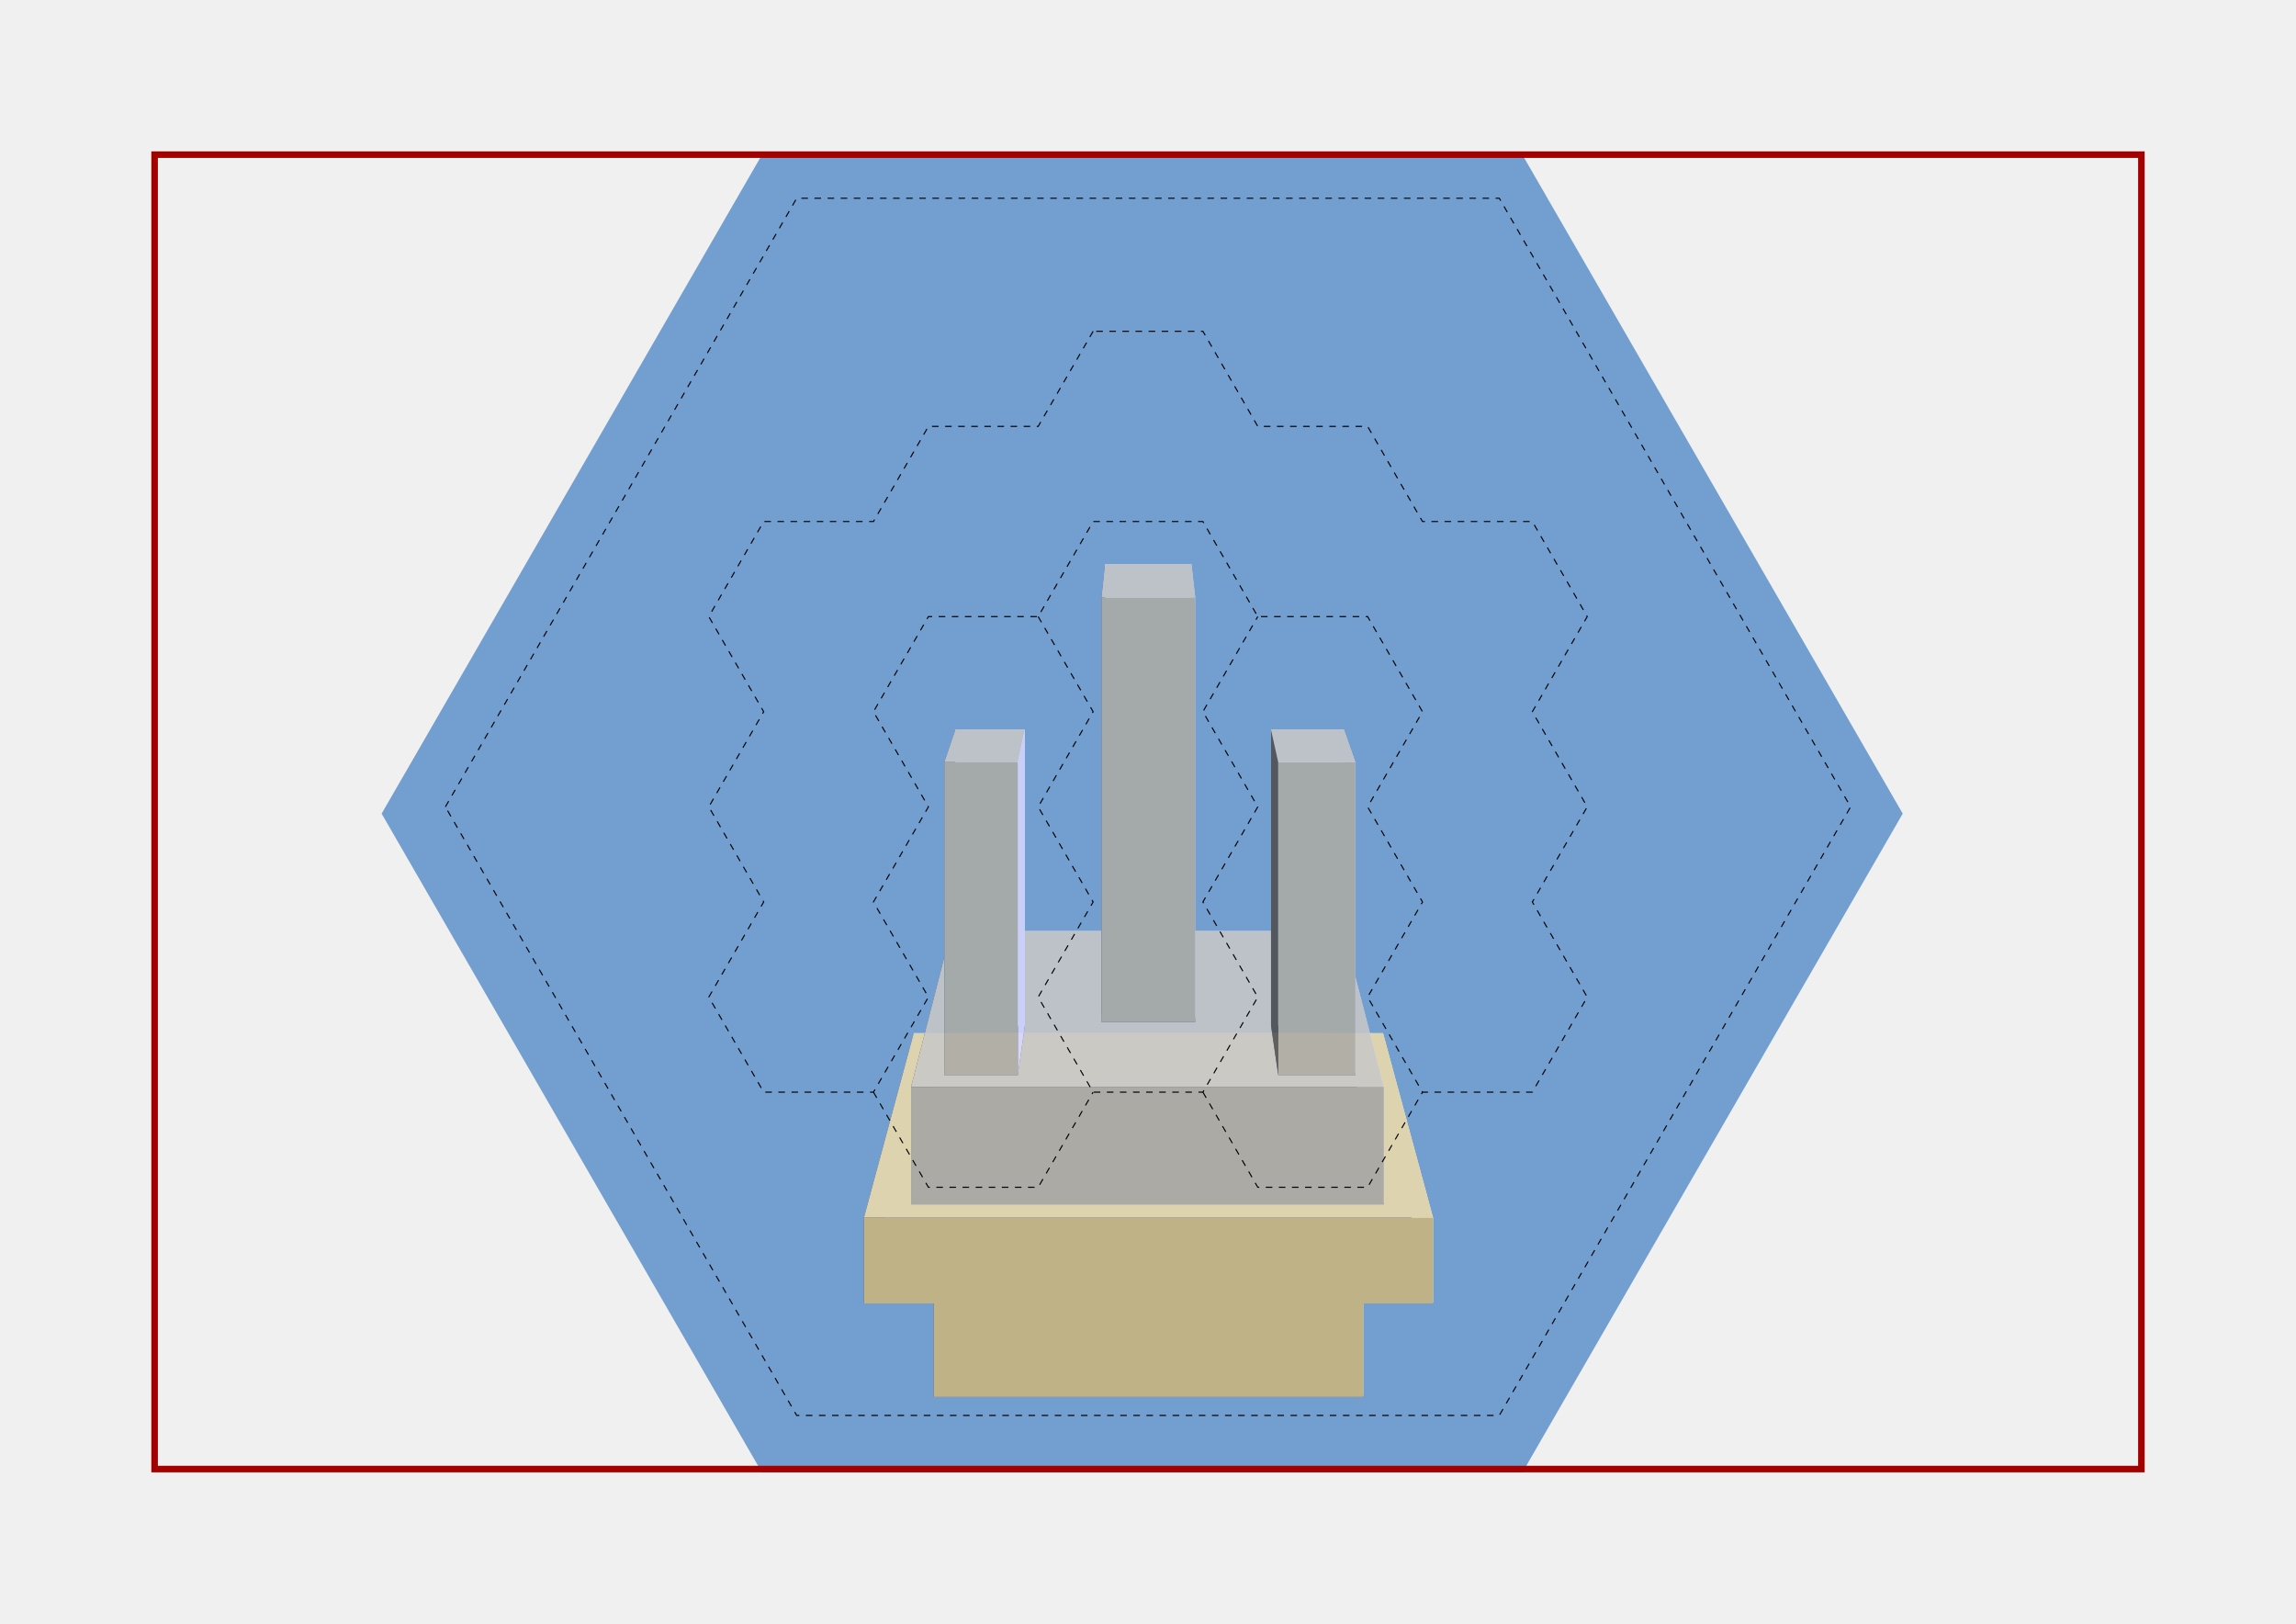
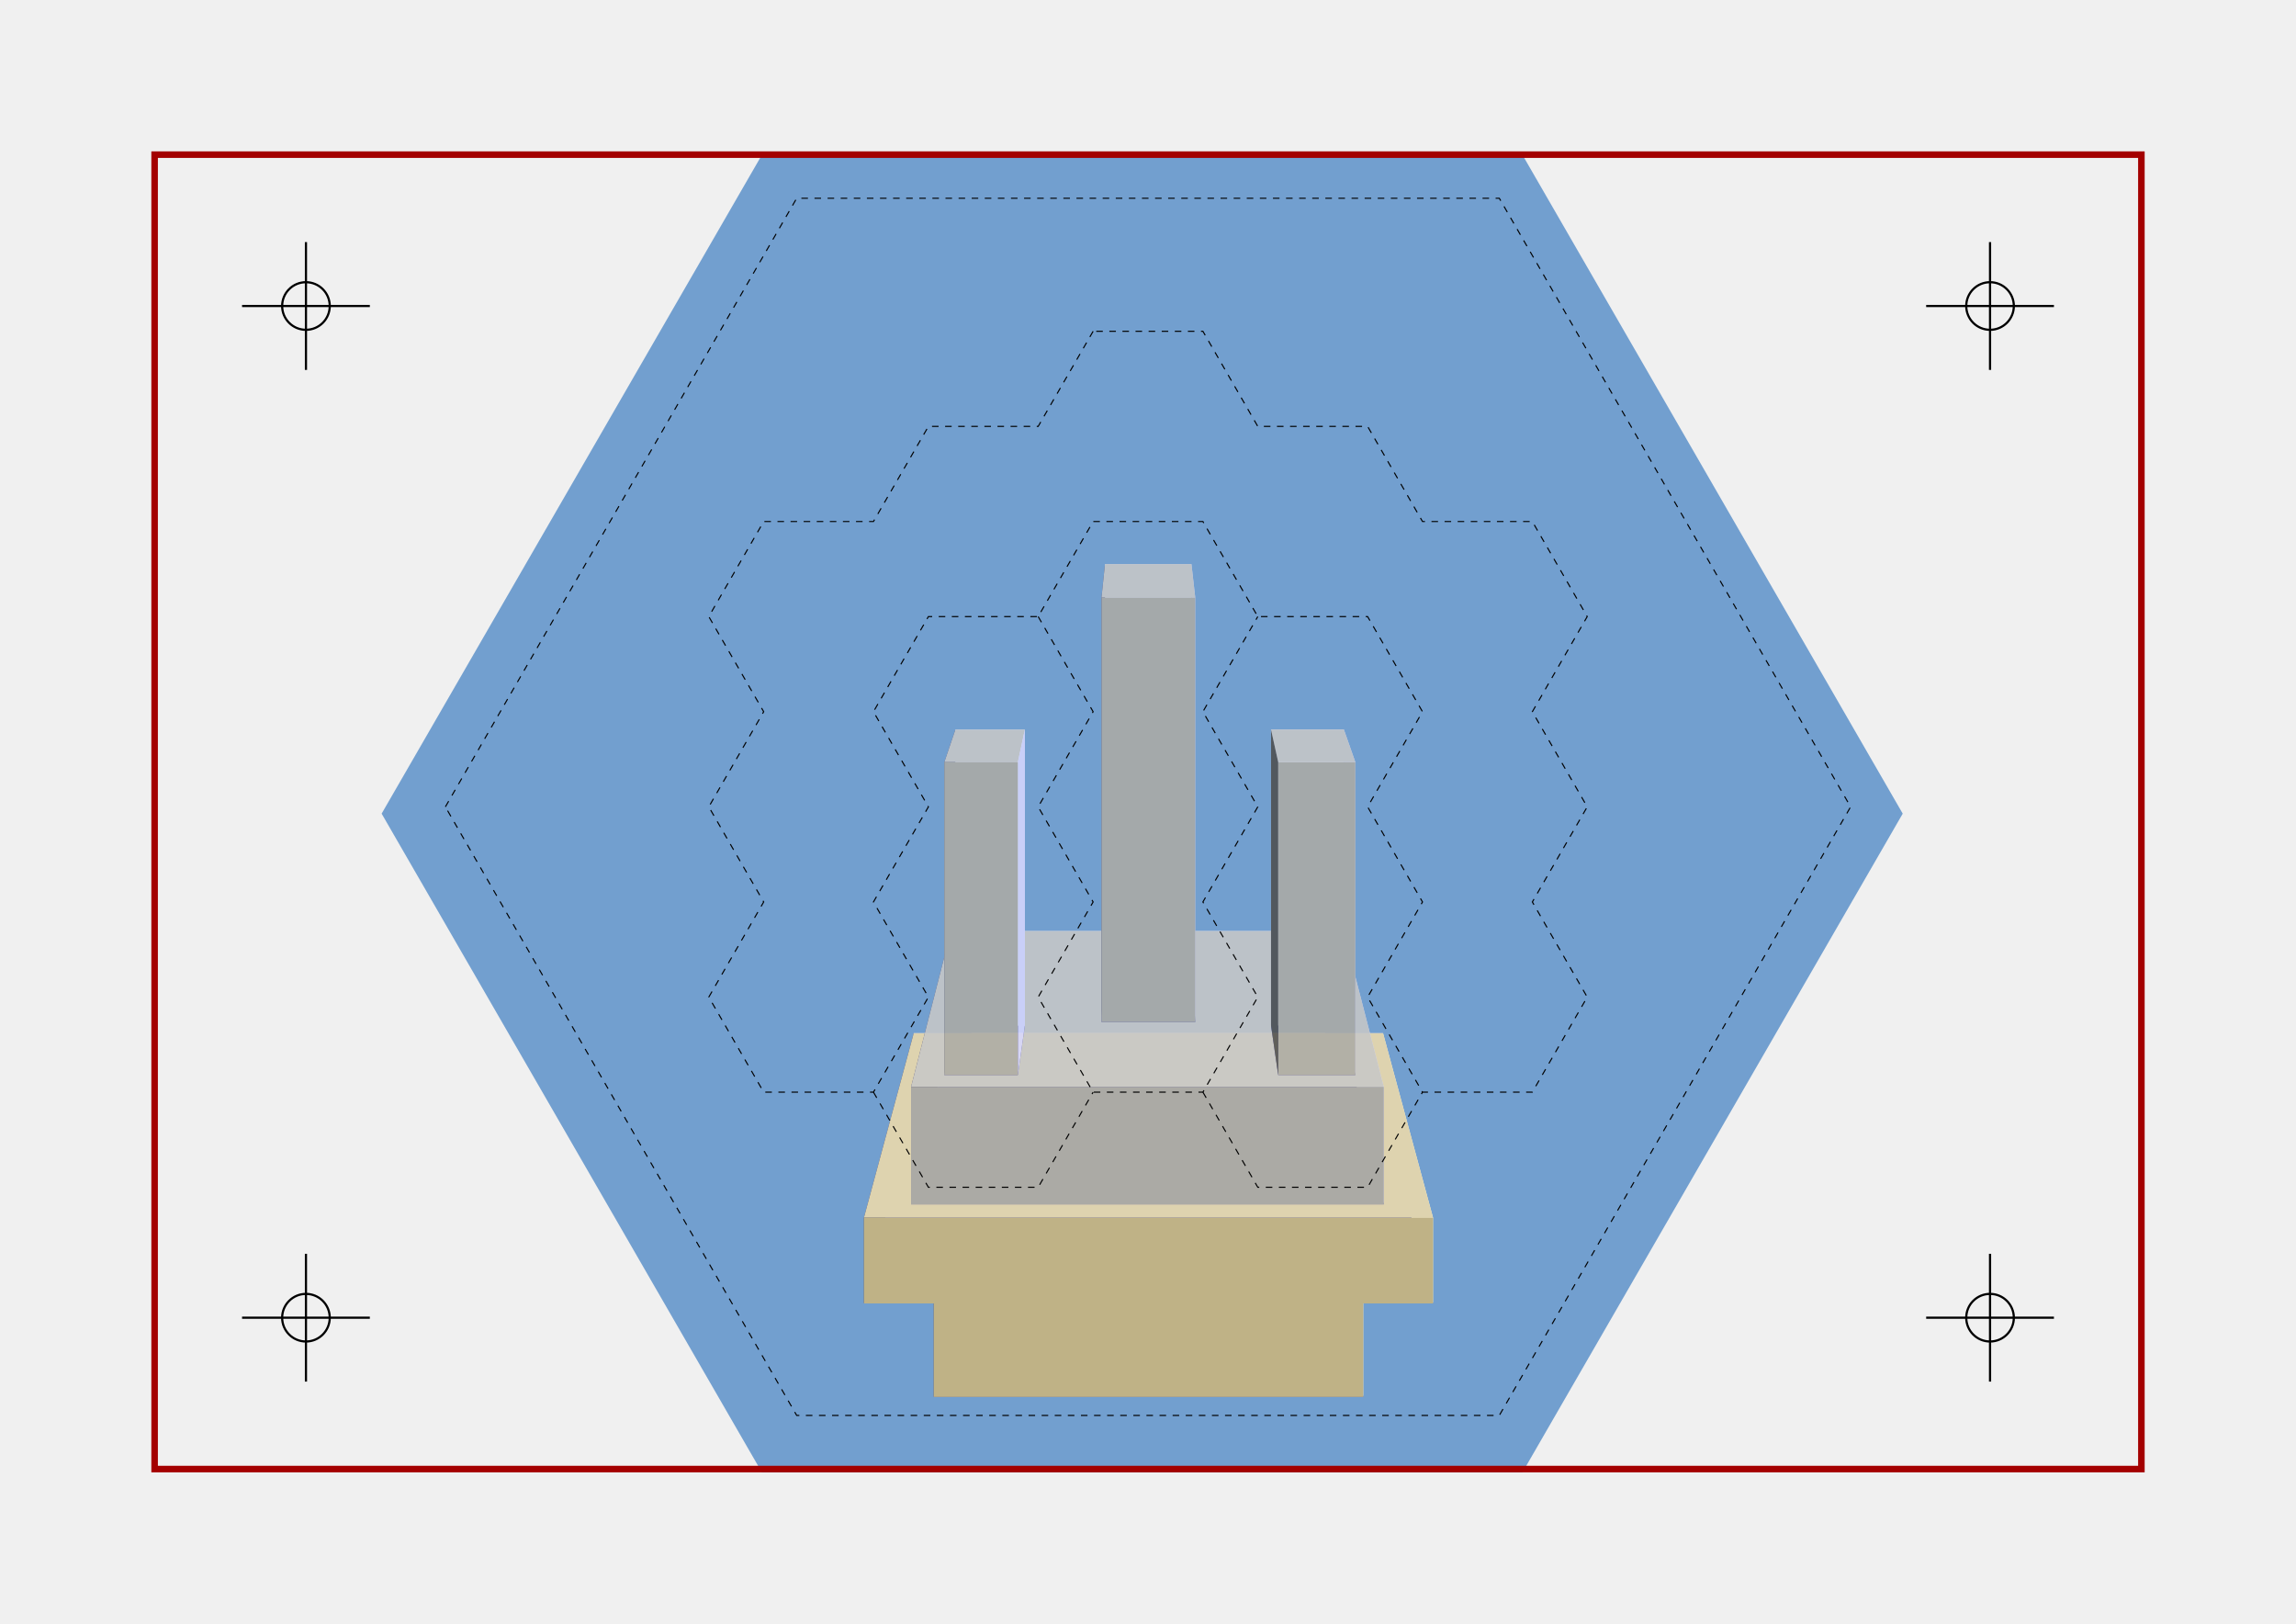
<svg xmlns="http://www.w3.org/2000/svg" width="1052.362" height="744.094" id="svg24672" version="1.1">
  <defs id="defs24674">
    </defs>
  <g id="layer1" style="display:inline" transform="translate(0,-308.2677)">
    <polygon points="403.051,429.603 434.055,483.304 403.051,537.004 341.043,537.004 310.039,483.304 341.043,429.603 " style="fill:#729fcf;fill-opacity:1;stroke:none;display:inline" id="polygon28280" transform="matrix(5.621766,0,0,5.621766,-1568.05,-2035.888)" />
  </g>
  <g id="layer9" style="display:inline" />
  <g id="layer8" style="display:inline">
    <g id="g8904" style="color:#000000;fill:#e9b96e;fill-opacity:1;fill-rule:nonzero;stroke:none;stroke-width:1;marker:none;visibility:visible;display:inline;overflow:visible;enable-background:accumulate">
      <path d="m 445.185,541.221 162.342,0 0,-67.74 -162.342,0 z" style="fill:#e9e9ff;fill-rule:evenodd;stroke:none" id="path8906" />
      <path d="m 427.965,640.185 196.87,0 -17.307,-98.965 -162.342,0 z" style="fill:#4d4d9f;fill-rule:evenodd;stroke:none" id="path8908" />
      <path d="m 427.965,640.185 0,-82.147 17.221,-84.557 0,67.74 z" style="fill:#353564;fill-rule:evenodd;stroke:none" id="path8910" />
      <path d="m 624.834,640.185 0,-82.147 -17.307,-84.557 0,67.74 z" style="fill:#fff6d7;fill-opacity:1;fill-rule:evenodd;stroke:none" id="path8912" />
      <path d="m 427.965,558.038 196.87,0 -17.307,-84.557 -162.342,0 z" style="fill:#ded3af;fill-opacity:1;fill-rule:evenodd;stroke:none" id="path8914" />
      <path d="m 427.965,640.185 196.87,0 0,-82.147 -196.87,0 z" style="fill:#bfb286;fill-opacity:1;fill-rule:evenodd;stroke:none" id="path8916" />
    </g>
    <g style="color:#000000;fill:#e9b96e;fill-opacity:1;fill-rule:nonzero;stroke:none;stroke-width:1;marker:none;visibility:visible;display:inline;overflow:visible;enable-background:accumulate" id="g8012">
      <path id="path8014" style="fill:#e9e9ff;fill-rule:evenodd;stroke:none" d="m 418.799,505.883 215.114,0 0,-32.402 -215.114,0 z" />
      <path id="path8016" style="fill:#4d4d9f;fill-rule:evenodd;stroke:none" d="m 395.967,597.331 260.865,0 -22.919,-91.449 -215.114,0 z" />
      <path id="path8018" style="fill:#353564;fill-rule:evenodd;stroke:none" d="m 395.967,597.331 0,-39.293 22.832,-84.557 0,32.402 z" />
      <path id="path8020" style="fill:#fff6d7;fill-opacity:1;fill-rule:evenodd;stroke:none" d="m 656.832,597.331 0,-39.293 -22.919,-84.557 0,32.402 z" />
      <path id="path8022" style="fill:#ded3af;fill-opacity:1;fill-rule:evenodd;stroke:none" d="m 395.967,558.038 260.865,0 -22.919,-84.557 -215.114,0 z" />
      <path id="path8024" style="fill:#bfb286;fill-opacity:1;fill-rule:evenodd;stroke:none" d="m 395.967,597.331 260.865,0 0,-39.293 -260.865,0 z" />
    </g>
  </g>
  <g id="layer7" style="opacity:0.862;display:inline">
    <g id="g7958" style="color:#000000;fill:#e9b96e;fill-opacity:1;fill-rule:nonzero;stroke:none;stroke-width:3;marker:none;visibility:visible;display:inline;overflow:visible;enable-background:accumulate">
      <path d="m 435.86,471.383 179.954,0 0,-44.722 -179.954,0 z" style="fill:#e9e9ff;fill-rule:evenodd;stroke:none" id="path7960" />
      <path d="m 417.587,551.909 216.662,0 -18.435,-80.526 -179.954,0 z" style="fill:#4d4d9f;fill-rule:evenodd;stroke:none" id="path7962" />
      <path d="m 417.587,551.909 0,-53.845 18.273,-71.404 0,44.722 z" style="fill:#353564;fill-rule:evenodd;stroke:none" id="path7964" />
      <path d="m 634.249,551.909 0,-53.845 -18.435,-71.404 0,44.722 z" style="fill:#d7d7ff;fill-rule:evenodd;stroke:none" id="path7966" />
      <path d="m 417.587,498.064 216.662,0 -18.435,-71.404 -179.954,0 z" style="fill:#c7c7c7;fill-opacity:1;fill-rule:evenodd;stroke:none" id="path7968" />
      <path d="m 417.587,551.909 216.662,0 0,-53.845 -216.662,0 z" style="fill:#a3a3a3;fill-opacity:1;fill-rule:evenodd;stroke:none" id="path7970" />
    </g>
    <g style="color:#000000;fill:#e9b96e;fill-opacity:1;fill-rule:nonzero;stroke:none;stroke-width:3;marker:none;visibility:visible;display:inline;overflow:visible;enable-background:accumulate" id="g7684">
      <path id="path7690" style="fill:#e9e9ff;fill-rule:evenodd;stroke:none" d="m 506.458,437.898 39.634,0 0,-179.382 -39.634,0 z" />
      <path id="path7686" style="fill:#4d4d9f;fill-rule:evenodd;stroke:none" d="m 504.86,468.367 42.97,0 -1.738,-30.469 -39.634,0 z" />
      <path id="path7688" style="fill:#353564;fill-rule:evenodd;stroke:none" d="m 504.86,468.367 0,-194.481 1.598,-15.37 0,179.382 z" />
      <path id="path7694" style="fill:#d7d7ff;fill-rule:evenodd;stroke:none" d="m 547.83,468.367 0,-194.481 -1.738,-15.37 0,179.382 z" />
      <path id="path7692" style="fill:#c7c7c7;fill-opacity:1;fill-rule:evenodd;stroke:none" d="m 504.86,273.886 42.97,0 -1.738,-15.37 -39.634,0 z" />
      <path id="path7696" style="fill:#abaaa5;fill-opacity:1;fill-rule:evenodd;stroke:none" d="m 504.86,468.367 42.97,0 0,-194.481 -42.97,0 z" />
    </g>
    <g style="color:#000000;fill:#e9b96e;fill-opacity:1;fill-rule:nonzero;stroke:none;stroke-width:3;marker:none;visibility:visible;display:inline;overflow:visible;enable-background:accumulate" id="g7746">
      <path id="path7748" style="fill:#4d4d9f;fill-rule:evenodd;stroke:none" d="m 432.825,492.686 33.702,0 3.214,-22.711 -31.864,0 z" />
      <path id="path7750" style="fill:#353564;fill-rule:evenodd;stroke:none" d="m 432.825,492.686 0,-143.417 5.052,-14.888 0,135.594 z" />
      <path id="path7752" style="fill:#e9e9ff;fill-rule:evenodd;stroke:none" d="m 437.877,469.975 31.864,0 0,-135.594 -31.864,0 z" />
      <path id="path7754" style="fill:#c7c7c7;fill-opacity:1;fill-rule:evenodd;stroke:none" d="m 432.825,349.268 33.702,0 3.214,-14.888 -31.864,0 z" />
      <path id="path7756" style="fill:#d7d7ff;fill-rule:evenodd;stroke:none" d="m 466.527,492.686 0,-143.417 3.214,-14.888 0,135.594 z" />
      <path id="path7758" style="fill:#abaaa5;fill-opacity:1;fill-rule:evenodd;stroke:none" d="m 432.825,492.686 33.702,0 0,-143.417 -33.702,0 z" />
    </g>
    <g id="g7762" style="color:#000000;fill:#e9b96e;fill-opacity:1;fill-rule:nonzero;stroke:none;stroke-width:3;marker:none;visibility:visible;display:inline;overflow:visible;enable-background:accumulate">
      <path d="m 621.212,492.686 0,-143.417 -5.247,-14.951 0,135.561 z" style="fill:#d7d7ff;fill-rule:evenodd;stroke:none" id="path7772" />
      <path d="m 585.873,492.686 35.339,0 -5.247,-22.807 -33.403,0 z" style="fill:#4d4d9f;fill-rule:evenodd;stroke:none" id="path7764" />
      <path d="m 582.562,469.878 33.403,0 0,-135.561 -33.403,0 z" style="fill:#e9e9ff;fill-rule:evenodd;stroke:none" id="path7768" />
      <path d="m 585.873,492.686 35.339,0 0,-143.417 -35.339,0 z" style="fill:#abaaa5;fill-opacity:1;fill-rule:evenodd;stroke:none" id="path7774" />
      <path d="m 585.873,349.268 35.339,0 -5.247,-14.951 -33.403,0 z" style="fill:#c7c7c7;fill-opacity:1;fill-rule:evenodd;stroke:none" id="path7770" />
      <path d="m 585.873,492.686 0,-143.417 -3.311,-14.951 0,135.561 z" style="fill:#4d4d4d;fill-opacity:1;fill-rule:evenodd;stroke:none" id="path7766" />
    </g>
  </g>
  <g id="layer10" style="display:none">
    <polygon id="hexfill_3_4" style="fill:none;stroke:#ef2929;stroke-opacity:1;display:inline" points="155.02,429.603 124.016,375.903 155.02,322.202 217.028,322.202 248.031,375.903 217.028,429.603 " transform="matrix(0.8116726,0,0,0.8116726,224.2006,-22.53356)" />
    <polygon id="hexfill_3_5" style="fill:none;stroke:#ef2929;stroke-opacity:1;display:inline" points="155.02,537.004 124.016,483.304 155.02,429.603 217.028,429.603 248.031,483.304 217.028,537.004 " transform="matrix(0.8116726,0,0,0.8116726,224.2006,-22.53356)" />
    <polygon id="hexfill_3_6" style="fill:none;stroke:#ef2929;stroke-opacity:1;display:inline" points="155.02,644.405 124.016,590.704 155.02,537.004 217.028,537.004 248.031,590.704 217.028,644.405 " transform="matrix(0.8116726,0,0,0.8116726,224.2006,-22.53356)" />
    <polygon id="hexfill_4_3" style="fill:none;stroke:#ef2929;stroke-opacity:1;display:inline" points="248.031,375.903 217.028,322.202 248.031,268.502 310.039,268.502 341.043,322.202 310.039,375.903 " transform="matrix(0.8116726,0,0,0.8116726,224.2006,-22.53356)" />
    <polygon id="hexfill_4_4" style="fill:none;stroke:#ef2929;stroke-opacity:1;display:inline" points="248.031,483.304 217.028,429.603 248.031,375.903 310.039,375.903 341.043,429.603 310.039,483.304 " transform="matrix(0.8116726,0,0,0.8116726,224.2006,-22.53356)" />
    <polygon id="hexfill_4_5" style="fill:none;stroke:#ef2929;stroke-opacity:1;display:inline" points="248.031,590.704 217.028,537.004 248.031,483.304 310.039,483.304 341.043,537.004 310.039,590.704 " transform="matrix(0.8116726,0,0,0.8116726,224.2006,-22.53356)" />
    <polygon id="hexfill_4_6" style="fill:none;stroke:#ef2929;stroke-opacity:1;display:inline" points="248.031,698.105 217.028,644.405 248.031,590.704 310.039,590.704 341.043,644.405 310.039,698.105 " transform="matrix(0.8116726,0,0,0.8116726,224.2006,-22.53356)" />
    <polygon id="hexfill_5_3" style="fill:none;stroke:#ef2929;stroke-opacity:1;display:inline" points="341.043,322.202 310.039,268.502 341.043,214.802 403.051,214.802 434.055,268.502 403.051,322.202 " transform="matrix(0.8116726,0,0,0.8116726,224.2006,-22.53356)" />
    <polygon id="hexfill_5_4" style="fill:none;stroke:#ef2929;stroke-opacity:1;display:inline" points="341.043,429.603 310.039,375.903 341.043,322.202 403.051,322.202 434.055,375.903 403.051,429.603 " transform="matrix(0.8116726,0,0,0.8116726,224.2006,-22.53356)" />
    <polygon id="hexfill_5_5" style="fill:none;stroke:#ef2929;stroke-opacity:1;display:inline" points="403.051,429.603 434.055,483.304 403.051,537.004 341.043,537.004 310.039,483.304 341.043,429.603 " transform="matrix(0.8116726,0,0,0.8116726,224.2006,-22.53356)" />
    <polygon id="hexfill_5_6" style="fill:none;stroke:#ef2929;stroke-opacity:1;display:inline" points="341.043,644.405 310.039,590.704 341.043,537.004 403.051,537.004 434.055,590.704 403.051,644.405 " transform="matrix(0.8116726,0,0,0.8116726,224.2006,-22.53356)" />
    <polygon id="hexfill_5_7" style="fill:none;stroke:#ef2929;stroke-opacity:1;display:inline" points="341.043,751.806 310.039,698.105 341.043,644.405 403.051,644.405 434.055,698.105 403.051,751.806 " transform="matrix(0.8116726,0,0,0.8116726,224.2006,-22.53356)" />
    <polygon id="hexfill_6_3" style="fill:none;stroke:#ef2929;stroke-opacity:1;display:inline" points="434.055,375.903 403.051,322.202 434.055,268.502 496.063,268.502 527.067,322.202 496.063,375.903 " transform="matrix(0.8116726,0,0,0.8116726,224.2006,-22.53356)" />
    <polygon id="hexfill_6_4" style="fill:none;stroke:#ef2929;stroke-opacity:1;display:inline" points="434.055,483.304 403.051,429.603 434.055,375.903 496.063,375.903 527.067,429.603 496.063,483.304 " transform="matrix(0.8116726,0,0,0.8116726,224.2006,-22.53356)" />
    <polygon id="hexfill_6_5" style="fill:none;stroke:#ef2929;stroke-opacity:1;display:inline" points="434.055,590.704 403.051,537.004 434.055,483.304 496.063,483.304 527.067,537.004 496.063,590.704 " transform="matrix(0.8116726,0,0,0.8116726,224.2006,-22.53356)" />
    <polygon id="hexfill_6_6" style="fill:none;stroke:#ef2929;stroke-opacity:1;display:inline" points="434.055,698.105 403.051,644.405 434.055,590.704 496.063,590.704 527.067,644.405 496.063,698.105 " transform="matrix(0.8116726,0,0,0.8116726,224.2006,-22.53356)" />
    <polygon id="hexfill_7_4" style="fill:none;stroke:#ef2929;stroke-opacity:1;display:inline" points="527.067,429.603 496.063,375.903 527.067,322.202 589.075,322.202 620.079,375.903 589.075,429.603 " transform="matrix(0.8116726,0,0,0.8116726,224.2006,-22.53356)" />
    <polygon id="hexfill_7_5" style="fill:none;stroke:#ef2929;stroke-opacity:1;display:inline" points="527.067,537.004 496.063,483.304 527.067,429.603 589.075,429.603 620.079,483.304 589.075,537.004 " transform="matrix(0.8116726,0,0,0.8116726,224.2006,-22.53356)" />
    <polygon id="hexfill_7_6" style="fill:none;stroke:#ef2929;stroke-opacity:1;display:inline" points="527.067,644.405 496.063,590.704 527.067,537.004 589.075,537.004 620.079,590.704 589.075,644.405 " transform="matrix(0.8116726,0,0,0.8116726,224.2006,-22.53356)" />
  </g>
  <g id="layer4" style="display:inline" transform="translate(0,-308.2677)">
    <polygon transform="matrix(5.193552,0,0,5.193552,-1406.065,-1832.044)" id="polygon7235" style="fill:none;stroke:#000000;stroke-width:0.096;stroke-miterlimit:4;stroke-opacity:1;stroke-dasharray:0.578,0.578;display:inline;stroke-dashoffset:0" points="310.039,483.304 341.043,429.603 403.051,429.603 434.055,483.304 403.051,537.004 341.043,537.004 " />
    <path id="path8869" d="m 501.031,151.812 -25.188,43.594 -50.312,0 L 400.344,239 350.031,239 324.875,282.562 350.031,326.156 324.875,369.75 350.031,413.344 324.875,456.938 350.031,500.5 l 50.312,0 25.188,-43.562 -25.188,-43.594 25.188,-43.594 -25.188,-43.594 25.188,-43.594 50.312,0 25.188,-43.562 50.312,0 25.156,43.562 50.344,0 L 652,326.156 626.844,369.75 652,413.344 626.844,456.938 652,500.5 l 50.344,0 L 727.5,456.938 702.344,413.344 727.5,369.75 702.344,326.156 727.5,282.562 702.344,239 652,239 l -25.156,-43.594 -50.344,0 -25.156,-43.594 -50.312,0 z" style="color:#000000;fill:none;stroke:#000000;stroke-width:0.5;stroke-linecap:butt;stroke-linejoin:miter;stroke-miterlimit:4;stroke-opacity:1;stroke-dasharray:3,3;stroke-dashoffset:0;marker:none;visibility:visible;display:inline;overflow:visible;enable-background:accumulate" transform="translate(0,308.2677)" />
    <path style="fill:none;stroke:#000000;stroke-width:0.5;stroke-miterlimit:4;stroke-opacity:1;stroke-dasharray:3,3;stroke-dashoffset:0;display:inline" d="m 551.344,500.5 25.156,43.594 50.344,0 L 652,500.5" transform="translate(0,308.2677)" id="hexfill_6_4-4" />
    <path style="fill:none;stroke:#000000;stroke-width:0.5;stroke-miterlimit:4;stroke-opacity:1;stroke-dasharray:3,3;stroke-dashoffset:0;display:inline" d="m 400.344,500.5 25.188,43.594 50.312,0 25.188,-43.594" transform="translate(0,308.2677)" id="hexfill_4_4-0" />
    <path style="fill:none;stroke:#000000;stroke-width:0.5;stroke-miterlimit:4;stroke-opacity:1;stroke-dasharray:3,3;stroke-dashoffset:0;display:inline" d="m 475.844,282.562 25.188,43.594 -25.188,43.594 25.188,43.594 -25.188,43.594 25.188,43.562 50.312,0 L 576.5,456.938 551.344,413.344 576.5,369.75 551.344,326.156 576.5,282.562" transform="translate(0,308.2677)" id="hexfill_5_4-2" />
+     <g id="g3120" transform="translate(12.77163,9.900925)">
+       <path transform="translate(0,308.2677)" id="path3097" d="m 127.461,101.05 0,58.563" style="fill:none;stroke:#000000;stroke-width:1px;stroke-linecap:butt;stroke-linejoin:miter;stroke-opacity:1" />
+       <path style="fill:none;stroke:#000000;stroke-width:1px;stroke-linecap:butt;stroke-linejoin:miter;stroke-opacity:1" d="m 156.742,438.599 -58.563,0" id="path3099" />
+       <path transform="matrix(0.76,0,0,0.76,200.3314,303.7664)" d="m -81.529,177.411 c 0,7.927 -6.426,14.354 -14.354,14.354 -7.927,0 -14.354,-6.426 -14.354,-14.354 0,-7.927 6.426,-14.354 14.354,-14.354 7.927,0 14.354,6.426 14.354,14.354 z" id="path3101" style="color:#000000;fill:none;stroke:#000000;stroke-width:1.316px;stroke-linecap:butt;stroke-linejoin:miter;stroke-miterlimit:4;stroke-opacity:1;stroke-dasharray:none;stroke-dashoffset:0;marker:none;visibility:visible;display:inline;overflow:visible;enable-background:accumulate" />
+     </g>
+     <g transform="translate(784.6693,9.900925)" id="g3125">
+       <path style="fill:none;stroke:#000000;stroke-width:1px;stroke-linecap:butt;stroke-linejoin:miter;stroke-opacity:1" d="m 127.461,101.05 0,58.563" id="path3127" transform="translate(0,308.2677)" />
+       <path id="path3129" d="m 156.742,438.599 -58.563,0" style="fill:none;stroke:#000000;stroke-width:1px;stroke-linecap:butt;stroke-linejoin:miter;stroke-opacity:1" />
+       <path style="color:#000000;fill:none;stroke:#000000;stroke-width:1.316px;stroke-linecap:butt;stroke-linejoin:miter;stroke-miterlimit:4;stroke-opacity:1;stroke-dasharray:none;stroke-dashoffset:0;marker:none;visibility:visible;display:inline;overflow:visible;enable-background:accumulate" id="path3131" d="m -81.529,177.411 c 0,7.927 -6.426,14.354 -14.354,14.354 -7.927,0 -14.354,-6.426 -14.354,-14.354 0,-7.927 6.426,-14.354 14.354,-14.354 7.927,0 14.354,6.426 14.354,14.354 z" transform="matrix(0.76,0,0,0.76,200.3314,303.7664)" />
+     </g>
+     <g id="g3133" transform="translate(784.6693,473.5308)">
+       <path transform="translate(0,308.2677)" id="path3135" d="m 127.461,101.05 0,58.563" style="fill:none;stroke:#000000;stroke-width:1px;stroke-linecap:butt;stroke-linejoin:miter;stroke-opacity:1" />
+       <path style="fill:none;stroke:#000000;stroke-width:1px;stroke-linecap:butt;stroke-linejoin:miter;stroke-opacity:1" d="m 156.742,438.599 -58.563,0" id="path3137" />
+       <path transform="matrix(0.76,0,0,0.76,200.3314,303.7664)" d="m -81.529,177.411 c 0,7.927 -6.426,14.354 -14.354,14.354 -7.927,0 -14.354,-6.426 -14.354,-14.354 0,-7.927 6.426,-14.354 14.354,-14.354 7.927,0 14.354,6.426 14.354,14.354 z" id="path3139" style="color:#000000;fill:none;stroke:#000000;stroke-width:1.316px;stroke-linecap:butt;stroke-linejoin:miter;stroke-miterlimit:4;stroke-opacity:1;stroke-dasharray:none;stroke-dashoffset:0;marker:none;visibility:visible;display:inline;overflow:visible;enable-background:accumulate" />
+     </g>
+     <g transform="translate(12.77163,473.5308)" id="g3141">
+       <path style="fill:none;stroke:#000000;stroke-width:1px;stroke-linecap:butt;stroke-linejoin:miter;stroke-opacity:1" d="m 127.461,101.05 0,58.563" id="path3143" transform="translate(0,308.2677)" />
+       <path id="path3145" d="m 156.742,438.599 -58.563,0" style="fill:none;stroke:#000000;stroke-width:1px;stroke-linecap:butt;stroke-linejoin:miter;stroke-opacity:1" />
+       <path style="color:#000000;fill:none;stroke:#000000;stroke-width:1.316px;stroke-linecap:butt;stroke-linejoin:miter;stroke-miterlimit:4;stroke-opacity:1;stroke-dasharray:none;stroke-dashoffset:0;marker:none;visibility:visible;display:inline;overflow:visible;enable-background:accumulate" id="path3147" d="m -81.529,177.411 c 0,7.927 -6.426,14.354 -14.354,14.354 -7.927,0 -14.354,-6.426 -14.354,-14.354 0,-7.927 6.426,-14.354 14.354,-14.354 7.927,0 14.354,6.426 14.354,14.354 z" transform="matrix(0.76,0,0,0.76,200.3314,303.7664)" />
+     </g>
  </g>
  <g id="layer6" style="display:none">
    <path style="color:#000000;fill:#ffffff;fill-opacity:1;fill-rule:evenodd;stroke:none;stroke-width:1;marker:none;visibility:visible;display:inline;overflow:visible;enable-background:accumulate" d="m 0,0 0,744.094 1052.375,0 L 1052.375,0 0,0 z m 365.156,90.844 322.031,0 L 848.219,369.75 687.188,648.656 l -322.031,0 L 204.125,369.75 365.156,90.844 z" id="rect8118" />
    <path style="fill:#ffffff;fill-opacity:1;stroke:none;display:inline" d="m 501.031,151.812 -25.188,43.594 -50.312,0 L 400.344,239 350.031,239 324.875,282.562 350.031,326.156 324.875,369.75 350.031,413.344 324.875,456.938 350.031,500.5 l 50.312,0 25.188,-43.562 -25.188,-43.594 25.188,-43.594 -25.188,-43.594 25.188,-43.594 50.312,0 25.188,-43.562 50.312,0 25.156,43.562 50.344,0 L 652,326.156 626.844,369.75 652,413.344 626.844,456.938 652,500.5 l 50.344,0 L 727.5,456.938 702.344,413.344 727.5,369.75 702.344,326.156 727.5,282.562 702.344,239 652,239 l -25.156,-43.594 -50.344,0 -25.156,-43.594 -50.312,0 z" id="hexfill_3_4-8" />
  </g>
  <g id="layer5" style="display:inline">
    <rect style="color:#000000;fill:none;stroke:#a40000;stroke-width:3;stroke-miterlimit:4;stroke-opacity:1;stroke-dasharray:none;marker:none;visibility:visible;display:inline;overflow:visible;enable-background:accumulate" id="rect7240" width="910.63" height="602.362" x="70.866" y="70.866" />
  </g>
</svg>
